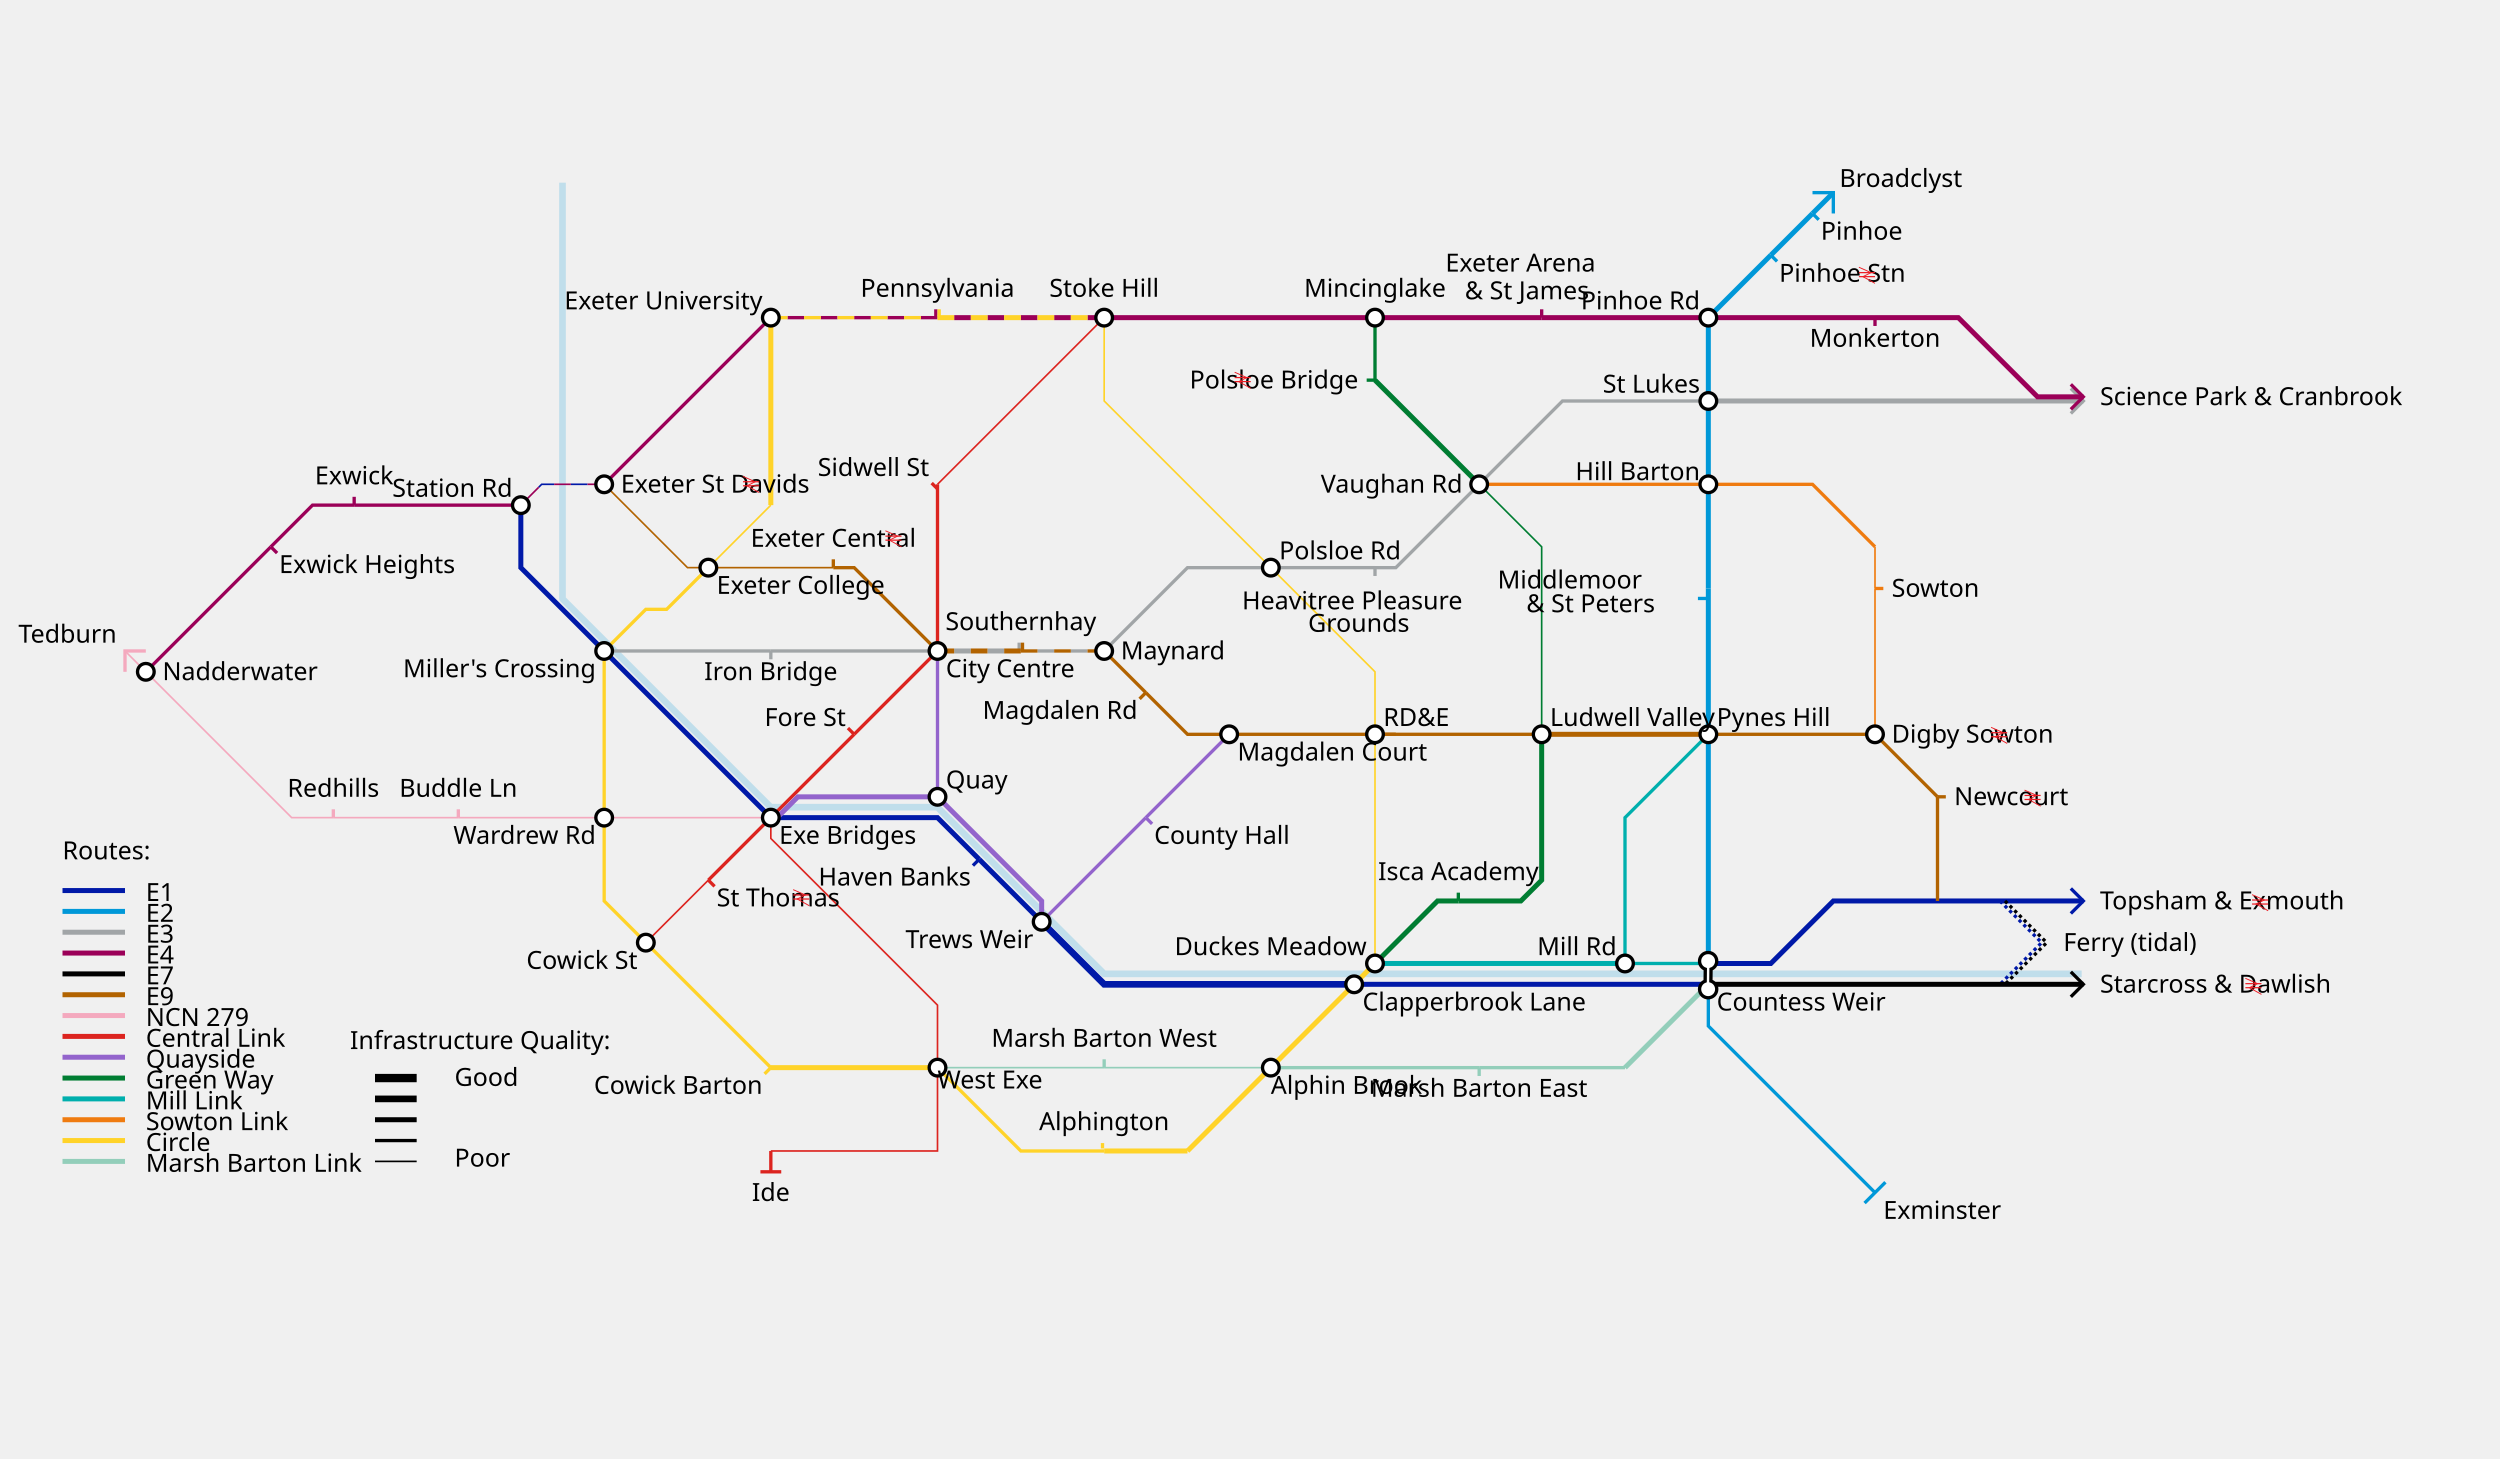
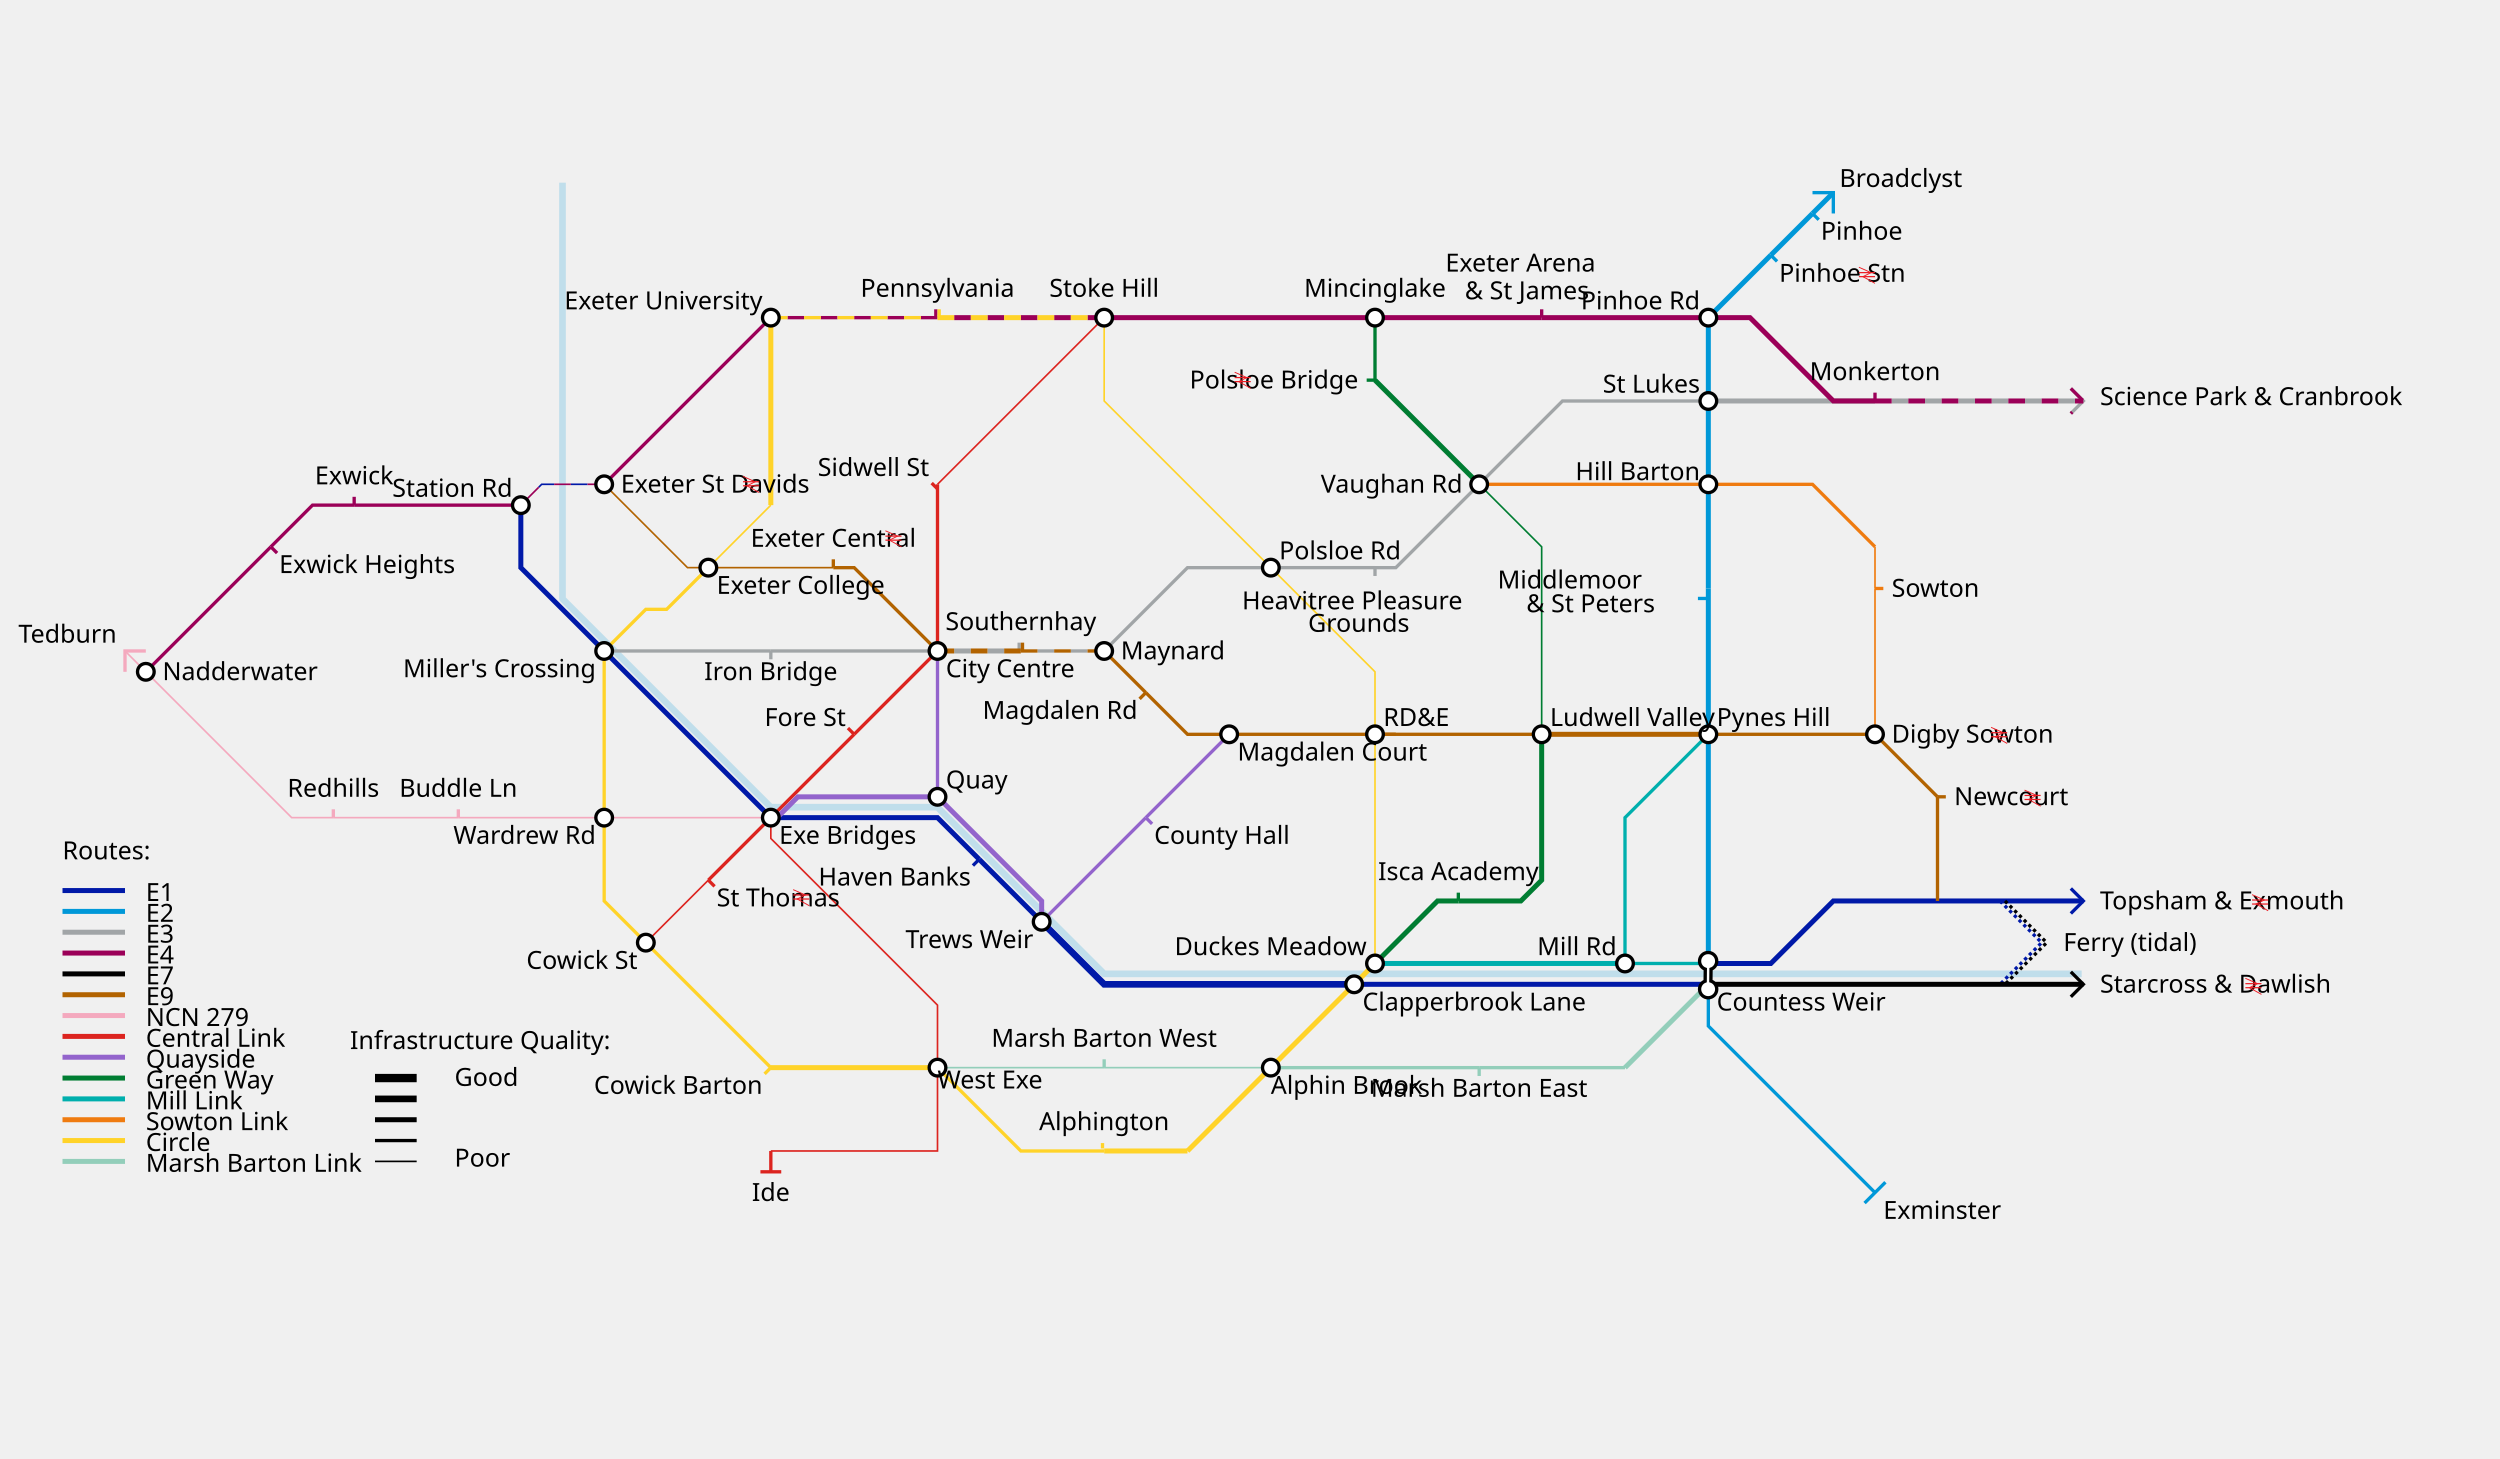
<svg xmlns="http://www.w3.org/2000/svg" xmlns:xlink="http://www.w3.org/1999/xlink" width="6000" height="3500" viewBox="0 0 6000 3500" version="1.1" id="svg8">
  <style id="style9347">
.e1_ferry {
  stroke-linejoin:miter;
  stroke-opacity:1;
  stroke-linecap:butt;
  stroke-miterlimit:4;
  fill:none;
}
.line {
  stroke-linejoin:miter;
  stroke-opacity:1;
  stroke-linecap:butt;
  stroke-miterlimit:4;
  fill:none;
}
.e1 {
  stroke:#0019a8;
}
.e2 {
  stroke:#0098d8;
}
.e3 {
  stroke:#a1a5a7;
}
.e4 {
  stroke:#9b0058;
}
.e7 {
  stroke:#000000;
}
.e9 {
  stroke:#b26300;
}
.ncn279 {
  stroke:#f4a9be;
}
.central {
  stroke:#dc241f;
}
.quayside {
  stroke:#9364cc;
}
.green {
  stroke:#007d32;
}
.mill {
  stroke:#00afad;
}
.sowton {
  stroke:#ef7b10;
}
.circle {
  stroke:#ffd329;
}
.marsh {
  stroke:#93ceba;
}
.ferry {
  stroke-dashoffset:0;
  stroke-width:8;
  stroke-dasharray:8, 8;
}
.dual_top,
.dual_bottom {
  stroke-dasharray:40,40;
}
.dual_bottom {
  stroke-dashoffset:40;
}
.station_stub,
.arrow {
  stroke-width:8;
}
.q1 {
  stroke-width:4;
}
.q2 {
  stroke-width:8;
}
.q3 {
  stroke-width:12;
}
.q4 {
  stroke-width:16;
}
.q5 {
  stroke-width:20;
}
.station {
  fill-opacity:1;
  stroke-dasharray:none;
  stroke-miterlimit:4;
  stroke-opacity:1;
  stroke-width:8;
  display:inline;
  fill:#ffffff;
  stroke:#000000;
}
.al_left{
  text-align:left;
  text-anchor:start;
}
.al_centre{
  text-align:center;
  text-anchor:middle;
}
.al_right{
  text-align:right;
  text-anchor:end;
}
.place_names {
  display:inline;
  fill:#000000;
  fill-opacity:1;
  font-family:'Gill Sans MT Condensed';
  font-feature-settings:normal;
  font-size:60px;
  font-stretch:condensed;
  font-style:normal;
  font-variant:normal;
  font-variant-caps:normal;
  font-variant-ligatures:normal;
  font-variant-numeric:normal;
  font-weight:normal;
  letter-spacing:0px;
  line-height:1.25;
  stroke:none;
  stroke-width:0.265;
  word-spacing:0px;
  writing-mode:lr-tb;
  -inkscape-font-specification:'Gill Sans MT Condensed, Condensed';
}
</style>
  <defs id="defs2" />
  <g id="layer4" style="display:inline" transform="translate(0,312.3437)">
    <path id="path4770" style="opacity:0.203;fill:none;fill-opacity:1;stroke:#0098d8;stroke-width:16;stroke-linecap:butt;stroke-linejoin:round;stroke-miterlimit:4;stroke-dasharray:none;stroke-opacity:1" d="M 4996,2025 H 2650 L 2250,1625 H 1850 L 1350,1125 V 126.041" />
  </g>
  <g id="layer3" style="display:inline" transform="translate(0,312.3437)">
    <path d="m 4100,2000 h 150 l 150,-150 h 600" id="e1_countess_topsham" class="e1 line q3" />
    <path d="m 3250,2050 h 850" id="e1_clapperbrook_countess" class="e1 line q3" />
    <path d="m 2500,1900 150,150 h 600" id="e1_trews_to_clapperbrook" class="e1 line q4" />
    <path d="m 2350,1750 150,150" id="e1_banks_to_trews" class="e1 line q3" />
    <path d="m 1850,1650 h 400 v 0 l 100,100" id="e1_bridges_to_banks" class="e1 line q3" />
    <path d="m 1450,1250 400,400" id="e1_millers_to_bridges" class="e1 line q3" />
    <path d="m 1250,900 v 150 l 200,200" id="e1_flowerpots" class="e1 line q3" />
    <path id="e1_st_davids_station_rd" d="m 1450,850 h -150 l -50,50" class="e1 line q1 dual_bottom" />
    <path d="m 2350,1750 -15,15" id="haven_banks_stub_e1" class="e1 station_stub" />
    <path d="m 4970,1820 30,30 -30,30" id="e1_topsham_arrow" class="e1 line arrow" />
    <path class="e1 line ferry" id="e1_ferry_path" d="m 4800,1850 100,100 -100,100" />
  </g>
  <g id="layer13" class="e2" transform="translate(0,312.3437)">
    <path d="m 4100,2000 v 150 l 400,400" id="e2_countess_minster" class="e2 line q2" />
    <path d="m 4100,1450 v 550" id="e2_pynes_countess" class="e2 line q3" />
    <path d="m 4100,1100 v 350" id="e2_middlemoor_pynes" class="e2 line q3" />
    <path d="m 4100,850 v 250" id="e2_hill_barton_middlemoor" class="e2 line q3" />
    <path d="M 4100,650 V 850" id="e2_lukes_barton" class="e2 line q3" />
    <path d="M 4100,450 V 650" id="e2_pinhoe_lukes" class="e2 line q3" />
    <path d="M 4250,300 4100,450" id="e2_pinhoe_stn_rd" class="e2 line q3" />
    <path d="M 4350,200 4250,300" id="e2_pinhoe_ph_station" class="e2 line q3" />
    <path d="m 4400,150 -50,50" id="e2_broadclyst_pinhoe" class="e2 line q3" />
    <path d="m 4101,1124 c -26,0 -26,0 -26,0" id="e2_middlemoor_stub" class="e2 station_stub" />
    <path d="m 4250,300 15,15" id="e2_pinhoestn_stub" class="e2 station_stub" />
    <path d="m 4350,200 15,15" id="e2_pinhoe_stub" class="e2 station_stub" />
    <path d="m 4475,2575 50,-50" id="e2_exminster_terminus" class="e2 q2 line" />
    <path d="m 4350,150 h 50 v 50" id="e2_broadclyst_arrow" class="e2 line arrow" />
  </g>
  <g id="layer9" style="display:inline" transform="translate(0,312.3437)">
-     <path d="m 4100,650 h 900" id="e3_lukes_scipark" class="e3 line q3" />
+     <path class="e3 line q3 dual_bottom" id="e3_monkerton_scipark" d="m 4500,650 h 500" />
+     <path class="e3 line q3" id="e3_lukes_monkerton" d="m 4100,650 h 400" />
    <path d="m 3550,850 200,-200 h 350" id="e3_vaughan_lukes" class="e3 line q2" />
    <path d="m 3300,1050 h 50 l 200,-200" id="e4_htpg_vaughan" class="e3 line q2" />
    <path d="m 3050,1050 h 250" id="e3_polsloe_htpg" class="e3 line q2" />
    <path d="m 2650,1250 200,-200 h 200" id="e2_maynard_polsloe" class="e3 line q2" />
    <path d="m 2450,1250 h 200" id="e2_southernhay_maynard" class="e3 line q2 dual_bottom" />
    <path d="m 2250,1250 h 200" id="e2_cc_southernhay" class="e3 line q3 dual_bottom" />
    <path d="M 1850,1250 H 1450" id="e2_millers_iron" class="e3 line q2" />
    <path d="M 2250,1250 H 1850" id="e2_iron_cc" class="e3 line q2" />
    <path d="m 1850,1250 v 20" id="e3_iron_stub" class="e3 station_stub" />
    <path d="m 2446,1250 v -20" id="e3_southernhay_stub" class="e3 station_stub" />
    <path d="m 3300,1050 v20" id="e3_htpg_stub" class="e3 station_stub" />
    <path d="M 4970,620 5000,650 4970,680" id="e3_scipark_arrow" class="e3 line arrow" />
  </g>
  <g id="layer5" style="display:inline" transform="translate(0,312.3437)">
-     <path d="m 4500,450 h 200 l 190,190 h 110" id="e4_monkerton_scip" class="e4 line q3" />
-     <path d="m 4100,450 h 400" id="e4_pinhoe_monkerton" class="e4 line q3" />
+     <path d="m 4500,650 h 500" id="e4_monkerton_scip" class="e4 line q3 dual_top" />
+     <path d="m 4100,450 h 100 l 200,200 h100" id="e4_pinhoe_monkerton" class="e4 line q3" />
    <path d="m 3700,450 h 400" id="e4_arena_pinhoe" class="e4 line q3" />
    <path d="m 3300,450 h 400" id="e4_mincinglake_arena" class="e4 line q3" />
    <path d="m 2650,450 h 650" id="e4_stoke_hill_mincinglake" class="e4 line q3" />
    <path d="m 2250,450 h 400" id="e4_penns_stoke" class="e4 line q3 dual_bottom" />
    <path d="m 1850,450 h 400" id="e4_uni_pennsyl" class="e4 line q2 dual_bottom" />
    <path d="m 2246,450 v -20" id="e4_penns_stub" class="e4 station_stub" />
    <path d="M 650,1000 350,1300" id="e4_nadder_exhi" class="e4 line q2" />
    <path d="M 850,900 H 750 L 650,1000" id="e4_exhi_exwick" class="e4 line q2" />
    <path d="M 850,900 h400" id="e4_exwick_stnrd" class="e4 line q2" />
    <path d="m 1450,850 h -150 l -50,50" id="e4_stn_rd_st_davids" class="e4 line q1 dual_top" />
    <path d="M 1850,450 1450,850" id="e4_st_davids_uni" class="e4 line q2" />
    <path d="m 850,900 v-20" id="e4_exwick_stub" class="e4 station_stub" />
    <path d="m650,1000 15,15" id="e4_exhi_stub" class="e4 station_stub" />
    <path d="M 3700,450 v-20" id="e4_arena_stub" class="e4 station_stub" />
-     <path d="m 4500,450 v 20" id="e4_monkerton_stub" class="e4 station_stub" />
-     <path d="M 4970,610 5000,640 4970,670" id="e4_scipark_arrow" class="e4 line arrow" />
+     <path d="m 4500,650 v -20" id="e4_monkerton_stub" class="e4 station_stub" />
+     <path d="m 4970,620 30,30 -30,30" id="e4_scipark_arrow" class="e4 line arrow dual_top" />
  </g>
  <g id="layer18" transform="translate(0,312.3437)">
    <path d="m 4100,2050 h 900" id="e7_countess_starcross" class="e7 line q3" />
    <path d="m 4970,2020 30,30 -30,30" id="e7_arrow" class="e7 line arrow" />
    <path d="m 4812,1850 100,100 -100,100" id="e7_ferry_path" class="e7 line ferry" />
  </g>
  <g id="layer8" style="display:inline" transform="translate(0,312.3437)">
    <path class="e9 straight q2" d="m 4100,1450 h 400" id="e9_pynes_digby" />
    <path class="e9 line q3" d="m 3700,1450 h 400" id="e9_ludwell_pynes" />
    <path class="e9 line q2" d="m 3300,1450 h 400" id="e9_rde_ludwell" />
    <path class="e9 line q2" d="m 2950,1450 h 400" id="e9_magc_rde" />
    <path class="e9 line q2" d="m 2750,1350 100,100 h 100" id="e9_magrd_magc" />
    <path class="e9 line q2" d="m 2650,1250 100,100" id="e9_maynrd_magrd" />
    <path class="e9 line q2 dual_top" d="m 2450,1250 h 200" id="e9_southernhay_maynard" />
    <path class="e9 line q3 dual_top" d="m 2250,1250 h 200" id="e9_cc_southernhay" />
    <path class="e9 line q2" d="m 2000,1050 h 50 l 200,200" id="e9_central_cc" />
    <path class="e9 line q1" d="m 1700,1050 h 300" id="e9_college_central" />
    <path class="e9 line q1" d="m 1450,850 200,200 h 50" id="e9_davids_college" />
    <path class="e9 station_stub" d="m 2454,1250 v -20" id="e9_southernhay_stub" />
    <path class="e9 station_stub" d="m 2750,1350 -15,15" id="e9_magrd_stub" />
    <path class="e9 station_stub" d="m 2000,1050 v -20" id="e9_central_stub" />
    <path class="e9 line q2" d="m 4650,1600 v 250" id="e9_newcourt_topsham" />
    <path class="e9 line q2" d="m 4500,1450 150,150" id="e9_digby_newcourt" />
    <path class="e9 station_stub" d="m 4650,1600 h 20" id="e9_newcourt_stub" />
  </g>
  <g id="layer7" style="display:inline" transform="translate(0,312.3437)">
    <path class="ncn279 line q1" id="279_tedburn_nadder" d="m 350,1300 -50,-50" />
    <path class="ncn279 line q1" id="279_nadder_redhills" d="M 800,1650 H 700 L 350,1300" />
    <path class="ncn279 line q1" id="279_redhills_buddle" d="M 1100,1650 H 800" />
    <path class="ncn279 line q1" id="279_buddle_wardrew" d="M 1450,1650 H 1100" />
    <path class="ncn279 line q1" id="279_wardrew_bridges" d="M 1850,1650 H 1450" />
    <path class="ncn279 station_stub" d="m 1100,1650 v -20" id="279_buddle_stub" />
    <path class="ncn279 station_stub" d="m 800,1650 v -20" id="279_redhills_stub" />
    <path class="ncn279 line arrow" d="m 300,1300 v -50 h 50" id="279_tedburn_arrow" />
  </g>
  <g id="layer6" style="display:inline" transform="translate(0,312.3437)">
    <path class="central line q1" id="cl_bridges_westexe" d="m 1850,1650 v 50 l 400,400 v 150" />
    <path class="central line q2" id="cl_bridges_fore" d="m 1850,1650 200,-200" />
    <path class="central line q2" id="cl_stthom_bridges" d="m 1700,1800 150,-150" />
    <path class="central line q2" id="cl_sidwell_cc" d="m 2250,850 v 400" />
    <path class="central line q1" id="cl_sidwell_stoke" d="M 2650,450 2250,850" />
    <path class="central station_stub" d="m 1700,1800 15,15" id="cl_thomas_stub" />
    <path class="central station_stub" d="m 2249,860 c -13,-13 -13,-13 -13,-13" id="cl_sidwell_stub" />
    <path class="central station_stub" d="m 2050,1450 -15,-15" id="cl_fore_stub" />
    <path class="central line q2" d="m 2050,1450 200,-200" id="cl_fore_cc" />
    <path class="central line q1" d="m 1550,1950 150,-150 v 0" id="cl_cowick_thomas" />
    <path class="central q2 line" d="m 1825,2500 h 50" id="cl_ide_terminus" />
    <g id="cl_west_ide_grp">
      <path id="cl_west_ide_2nd" d="m 1850,2500 v -50" class="central line q2" />
      <path d="m 2250,2250 v 200 h -400" id="cl_west_ide_1st" class="central line q1" />
    </g>
  </g>
  <g id="layer11" style="display:inline" transform="translate(0,312.3437)">
    <path class="quayside line q3" id="quay_quay_trews" d="m 2250,1600 250,250 v 50" />
    <path class="quayside line q3" d="m 1865,1650 50,-50 h 336" id="quay_bridges_quay" />
    <path class="quayside line q2" d="M 2250,1600 V 1250" id="quay_cc_quay" />
    <path class="quayside station_stub" d="m 2750,1650 15,15" id="quay_county_stub" />
    <path class="quayside line q2" id="quay_mag_county" d="m 2750,1650 200,-200" />
    <path class="quayside line q2" id="quay_trew_county" d="m 2500,1900 250,-250" />
  </g>
  <g id="layer12" style="display:inline" transform="translate(0,312.3437)">
    <path class="circle line q1" id="ic_rde_duckes" d="m 3300,1450 v 550" />
    <path class="circle line q1" id="ic_polsloe_rde" d="m 3050,1050 250,250 v 150" />
    <path class="circle line q1" id="cl_stoke_polsloe" d="m 2650,450 v 200 l 400,400" />
    <path class="circle line q3" id="cl_duckes_clapper" d="m 3250,2050 50,-50" />
    <path class="circle line q3" id="cl_clapper_alphbr" d="m 3050,2250 200,-200" />
    <path class="circle line q2" id="cl_millers_college" d="m 1700,1050 -100,100 h -50 l -100,100 v 0 0" />
    <path d="m 2250,450 h 400" id="circle_penns_stoke" class="circle line q3 dual_top" />
    <path d="m 1850,450 h 400" id="circle_uni_penns" class="circle q2 line dual_top" />
    <g id="cl_college_uni">
      <path class="circle line q1" d="m 1850,900 -150,150" id="cl_college_uni_1st" />
      <path class="circle line q3" id="cl_college_uni_2nd" d="M 1850,900 V 450" />
    </g>
    <path class="circle line q2" d="m 1450,1250 v 400" id="cl_millers_wardrew" />
    <path class="circle line q2" id="cl_cowickst_barton" d="m 1550,1950 300,300" />
    <path class="circle line q2" id="cl_wardrew_cowick" d="m 1450,1650 v 200 l 100,100" />
    <path class="circle station_stub" id="cl_barton_stub" d="m 1850,2250 -15,15" />
    <path class="circle line q3" id="cl_barton_west" d="M 1850,2250 h 400" />
    <g id="alphington_alphinbrook">
      <path class="circle line q3" d="m 2850,2450 200,-200" id="alphington_alphinbrook2nd" />
      <path class="circle line q3" d="m 2650,2450 h 200" id="alphington_alphinbrook1st" />
    </g>
    <path class="circle line q2" id="cl_west_alphington" d="m 2250,2250 200,200 h 200" />
    <path class="circle station_stub" d="m 2646,2444 c 0,-13 0,-13 0,-13" id="cl_alphington_stub" />
    <path d="m 2254,450 v -20 0" id="cl_penns_stub" class="station_stub circle" />
  </g>
  <g id="layer14" transform="translate(0,312.3437)">
    <path class="green line q2" d="M 3300,450 V 600" id="green_mincing_polsloe" />
    <path class="green line q3" d="M 3550,850 3300,600" id="green_polsloe_vaughan" />
    <path class="green line q1" d="M 3700,1450 V 1000 L 3550,850" id="green_vaughan_ludwell" />
    <path class="green line q3" id="green_ludwell_isca" d="m 3500,1850 h 150 l 50,-50 v -350" />
    <path class="green line q3" id="green_isca_duckes" d="m 3300,2000 150,-150 h 50" />
    <path class="green station_stub" d="m 3500,1850 v -20" id="green_isca_stub" />
    <path class="green station_stub" d="m 3300,600 h -20" id="green_polsloe_stub" />
  </g>
  <g id="layer15" transform="translate(0,312.3437)">
    <path class="mill line q3" d="m 3300,2000 h 600" id="mill_duckes_mill" />
    <path class="mill line q2" id="mill_mill_countess" d="m 3900,2000 h 200" />
    <path class="mill line q2" id="mill_pynes_mill" d="m 4100,1450 -200,200 v 350" />
  </g>
  <g id="layer16" transform="translate(0,312.3437)">
    <path class="sowton line q2" id="sowton_vaughan_hill" d="m 3550,850 h 550" />
    <g id="sowton_hill_sowton">
      <path class="sowton line q2" d="m 4100,850 h 250 l 150,150" id="sowton_hill_sowton1st" />
      <path class="sowton line q1" d="M 4500,1100 V 1000" id="sowton_hill_sowton2nd" />
    </g>
    <path class="sowton line q1" id="sowton_sowton_digby" d="M 4500,1450 v -350" />
    <path class="sowton station_stub" d="m 4500,1100 h 20" id="sowton_sowton_stub" />
  </g>
  <g id="layer17" transform="translate(0,312.3437)">
    <path class="marsh line q1" id="marsh_west_mbw" d="M 2650,2250 H 2250" />
    <path class="marsh line q1" id="marsh_mbw_alphinbrk" d="M 3050,2250 H 2650" />
    <path class="marsh line q2" id="marsh_alphinbrk_mbe" d="M 3050,2250 h500" />
    <path class="marsh station_stub" d="m 2650,2250 v -20" id="marsh_mbw_stub" />
    <path class="marsh station_stub" d="m 3550,2250 v20" id="marsh_mbe_stub" />
    <g id="marsh_mbe_countess">
      <path class="marsh line q2" d="M 3900,2250 H 3550" id="marsh_mbe_countess1st" />
      <path class="marsh line q3" id="marsh_mbe_countess2nd" d="m 4100,2050 c -200,200 -200,200 -200,200" />
    </g>
  </g>
  <g id="stations" style="display:inline" transform="translate(0,312.3437)">
    <circle id="city_centre_stn" cx="2250" cy="1250" r="20" class="station" />
    <circle id="maynard_stn" cx="2650" cy="1250" r="20" class="station" />
    <circle id="millers_crossing_stn" cx="1450" cy="1250" r="20" class="station" />
    <circle id="station_rd_stn" cx="1250" cy="900" r="20" class="station" />
    <circle id="cowick_st_stn" cx="1550" cy="1950" r="20" class="station" />
    <circle id="stoke_hill_stn" cx="2650" cy="450" r="20" class="station" />
    <circle id="magdelen_court_stn" cx="2950" cy="1450" r="20" class="station" />
    <circle id="trews_weir_stn" cx="2500" cy="1900" r="20" class="station" />
    <circle id="quay_stn" cx="2250" cy="1600" r="20" class="station" />
    <circle id="exe_bridges_stn" cx="1850" cy="1650" r="20" class="station" />
    <circle id="rde_stn" cx="3300" cy="1450" r="20" class="station" />
    <circle id="polsloe_rd_stn" cx="3050" cy="1050" r="20" class="station" />
    <circle id="duckes_meadow_stn" cx="3300" cy="2000" r="20" class="station" />
    <circle id="clapperbrook_ln_stn" cx="3250" cy="2050" r="20" class="station" />
    <circle id="west_exe_stn" cx="2250" cy="2250" r="20" class="station" />
    <circle id="alphin_brook_stn" cx="3050" cy="2250" r="20" class="station" />
    <circle id="exeter_college_stn" cx="1700" cy="1050" r="20" class="station" />
    <circle id="wardrew_rd_stn" cx="1450" cy="1650" r="20" class="station" />
    <circle id="nadderwater_stn" cx="350" cy="1300" r="20" class="station" />
    <circle id="exeter_uni_stn" cx="1850" cy="450" r="20" class="station" />
    <circle id="vaughan_rd_stn" cx="3550" cy="850" r="20" class="station" />
    <circle id="ludwell_valley_stn" cx="3700" cy="1450" r="20" class="station" />
    <circle id="pynes_hill_stn" cx="4100" cy="1450" r="20" class="station" />
    <circle id="digby_sowton_stn" cx="4500" cy="1450" r="20" class="station" />
    <circle id="hill_barton_stn" cx="4100" cy="850" r="20" class="station" />
    <circle id="st_lukes_stn" cx="4100" cy="650" r="20" class="station" />
    <circle id="pinhoe_rd_stn" cx="4100" cy="450" r="20" class="station" />
    <circle id="mincinglake_stn" cx="3300" cy="450" r="20" class="station" />
    <circle id="mill_rd_stn" cx="3900" cy="2000" r="20" class="station" />
    <path d="m 4106.127,2042.134 c 8.307,2.785 13.95,10.513 14.075,19.274 0.161,11.397 -8.946,20.767 -20.343,20.928 -11.397,0.162 -20.767,-8.946 -20.928,-20.343 v 0 c -0.124,-8.723 5.25,-16.581 13.424,-19.63 l 0.334,-28.627 c -8.267,-2.903 -13.8,-10.71 -13.8,-19.472 0,-11.398 9.24,-20.637 20.637,-20.637 11.398,0 20.638,9.24 20.638,20.637 v 0 c 0,8.724 -5.485,16.505 -13.701,19.437 z" id="countess_weir_stn" class="station" />
    <circle r="20" cy="850" cx="1450" id="exeter_st_davids_stn" class="station" />
  </g>
  <g id="layer10" style="display:inline" transform="translate(0,312.3437)">
    <text xml:space="preserve" class="place_names al_centre" x="2450" y="1200" id="text4886">Southernhay</text>
    <text xml:space="preserve" class="place_names" x="2270" y="1313" id="text4886-5">City Centre</text>
    <text xml:space="preserve" class="place_names" x="2690" y="1270" id="text4886-1">Maynard</text>
    <text xml:space="preserve" class="place_names  al_right" x="2230" y="830" id="text4886-9">Sidwell St</text>
    <text xml:space="preserve" class="place_names  al_right" x="2730" y="1413" id="text4886-1-7">Magdalen Rd</text>
    <text xml:space="preserve" class="place_names al_centre" x="1850" y="1320" id="text4886-5-2">Iron Bridge</text>
    <text xml:space="preserve" class="place_names  al_right" x="2030" y="1430" id="text4886-5-2-6">Fore St</text>
    <text xml:space="preserve" class="place_names al_centre" x="2000" y="1000" id="text4886-5-2-4">Exeter Central</text>
    <text xml:space="preserve" class="place_names" x="1720" y="1113" id="text4886-5-2-67">Exeter College</text>
    <text xml:space="preserve" class="place_names" x="1490" y="870" id="text4886-5-2-1">Exeter St Davids</text>
    <text xml:space="preserve" class="place_names al_right" x="1830" y="430" id="text4886-9-7">Exeter University</text>
    <text xml:space="preserve" class="place_names al_right" x="1430" y="1313" id="text4886-5-2-6-3">Miller's Crossing</text>
    <text xml:space="preserve" class="place_names  al_right" x="1230" y="880" id="text4886-5-2-6-4">Station Rd</text>
    <text xml:space="preserve" class="place_names" x="1870" y="1713" id="text4886-5-9">Exe Bridges</text>
    <text xml:space="preserve" class="place_names" x="1720" y="1863" id="text4886-5-7">St Thomas</text>
    <text xml:space="preserve" class="place_names al_right" x="1530" y="2013" id="text4886-5-2-6-3-4">Cowick St</text>
    <text xml:space="preserve" class="place_names  al_right" x="2480" y="1963" id="text4886-5-2-6-7">Trews Weir</text>
    <text xml:space="preserve" class="place_names  al_right" x="2330" y="1813" id="text4886-5-2-6-2">Haven Banks</text>
    <text xml:space="preserve" class="place_names" x="2270" y="1580" id="text4886-5-8">Quay</text>
    <text xml:space="preserve" class="place_names" x="2770" y="1713" id="text4886-1-6">County Hall</text>
    <text xml:space="preserve" class="place_names" x="2970" y="1513" id="text4886-1-6-5">Magdalen Court</text>
    <text xml:space="preserve" class="place_names" x="3270" y="2113" id="text4886-1-6-7">Clapperbrook Lane</text>
    <text xml:space="preserve" class="place_names  al_right" x="3280" y="1980" id="text4886-9-5">Duckes Meadow</text>
    <text xml:space="preserve" class="place_names  al_right" x="1830" y="2313" id="text4886-5-2-6-2-5">Cowick Barton</text>
    <text xml:space="preserve" class="place_names" x="2250" y="2300" id="text4886-5-2-6-2-5-9">West Exe</text>
    <text xml:space="preserve" class="place_names  al_centre" x="2650" y="2400" id="text4886-6">Alphington</text>
    <text xml:space="preserve" class="place_names" x="3050" y="2313" id="text4886-9-5-1">Alphin Brook</text>
    <text xml:space="preserve" class="place_names" x="3320" y="1430" id="text4886-1-6-6">RD&amp;E</text>
    <text xml:space="preserve" class="place_names" x="3070" y="1030" id="text4886-5-88">Polsloe Rd</text>
    <text xml:space="preserve" class="place_names  al_right" x="1430" y="1713" id="text4886-5-2-6-3-4-1">Wardrew Rd</text>
    <text xml:space="preserve" class="place_names al_centre" x="1100" y="1600" id="text4886-5-2-0">Buddle Ln</text>
    <text xml:space="preserve" class="place_names al_centre" x="800" y="1600" id="text4886-5-2-9">Redhills</text>
    <text xml:space="preserve" class="place_names al_centre" x="850" y="850" id="text4886-5-2-9-3">Exwick</text>
    <text xml:space="preserve" class="place_names" x="390" y="1320" id="text4886-5-0">Nadderwater</text>
    <text xml:space="preserve" class="place_names" x="670" y="1063" id="text4886-5-0-7">Exwick Heights</text>
    <text xml:space="preserve" class="place_names al_centre" x="1850" y="2570" id="text4886-6-4">Ide</text>
    <text xml:space="preserve" class="place_names" x="4520" y="2613" id="text4886-9-5-1-5">Exminster</text>
    <text xml:space="preserve" class="place_names  al_right" x="3260" y="620" id="text4886-9-5-4">Polsloe Bridge</text>
    <text xml:space="preserve" class="place_names" x="4270" y="364" id="text4886-5-88-2">Pinhoe Stn</text>
    <text xml:space="preserve" class="place_names" x="4370" y="263" id="text4886-5-88-4">Pinhoe</text>
    <text xml:space="preserve" class="place_names" x="4540" y="1120" id="text4886-5-88-46">Sowton</text>
    <text xml:space="preserve" class="place_names" x="4690" y="1620" id="text4886-5-88-6">Newcourt</text>
    <text xml:space="preserve" class="place_names  al_right" x="3880" y="1980" id="text4886-5-2-6-5">Mill Rd</text>
    <text xml:space="preserve" class="place_names" x="4120" y="1430" id="text4886-5-88-6-1">Pynes Hill</text>
    <text xml:space="preserve" class="place_names" x="3720" y="1430" id="text4886-5-88-6-6">Ludwell Valley</text>
    <text xml:space="preserve" class="place_names al_right" x="3510" y="870" id="text4886-5-2-6-5-6">Vaughan Rd</text>
    <text xml:space="preserve" class="place_names al_right" x="4080" y="430" id="text4886-5-2-6-5-8">Pinhoe Rd</text>
    <text xml:space="preserve" class="place_names  al_right" x="4080" y="630" id="text4886-5-2-6-5-86">St Lukes</text>
    <text xml:space="preserve" class="place_names  al_right" x="4080" y="840" id="text4886-5-2-6-5-1">Hill Barton</text>
-     <text xml:space="preserve" class="place_names al_centre" x="4500" y="520" id="text4886-7">Monkerton</text>
+     <text xml:space="preserve" class="place_names al_centre" x="4500" y="600" id="text4886-7">Monkerton</text>
    <text xml:space="preserve" class="place_names" x="4120" y="2113" id="text4886-1-6-7-8">Countess Weir</text>
    <text xml:space="preserve" class="place_names al_centre" x="2650" y="2200" id="text4886-98">Marsh Barton West</text>
    <text xml:space="preserve" class="place_names al_centre" x="3550" y="2320" id="text4886-75">Marsh Barton East</text>
    <text xml:space="preserve" class="place_names al_centre" x="3300" y="400" id="text4886-57-2">Mincinglake</text>
    <text xml:space="preserve" class="place_names" x="4540" y="1470" id="text4886-5-88-6-1-2">Digby Sowton</text>
    <text xml:space="preserve" class="place_names al_centre" x="3500" y="1800" id="text4886-7-4">Isca Academy</text>
    <text xml:space="preserve" class="place_names" x="4952" y="1970" id="text4886-5-88-6-2">Ferry (tidal)</text>
    <text class="place_names al_left" xml:space="preserve" x="4414.645" y="136.365" id="text_broadclyst">Broadclyst</text>
    <text xml:space="preserve" class="place_names  al_right" x="280" y="1230" id="text4886-5-2-6-3-9">Tedburn</text>
    <text xml:space="preserve" class="place_names al_centre" x="2650" y="400" id="text4886-4-4">Stoke Hill</text>
    <text xml:space="preserve" class="place_names al_centre" x="3300" y="1120" id="text4886-4-4-3" style="line-height:0.9">
      <tspan id="tspan1032" x="3300" y="1150">Heavitree Pleasure</tspan>
      <tspan id="tspan1034" x="3300" y="1204">Grounds</tspan>
    </text>
    <text style="line-height:0.95" xml:space="preserve" class="place_names al_centre" x="3703.714" y="339.429" id="text4886-4-4-3-1">
      <tspan y="339.429" x="3703.714" id="tspan682">Exeter Arena</tspan>
      <tspan y="405.929" x="3703.714" id="tspan684">&amp; St James</tspan>
    </text>
    <text xml:space="preserve" class="place_names al_centre" x="2250" y="400" id="text4886-4">Pennsylvania</text>
    <text xml:space="preserve" class="place_names" x="5040" y="1870" id="text4886-4-4-3-1-0-0">
      <tspan id="tspan1039" x="5040" y="1870">Topsham &amp; Exmouth</tspan>
    </text>
    <text xml:space="preserve" class="place_names" x="5040" y="2070" id="text4886-4-4-3-1-0-9">Starcross &amp; Dawlish</text>
    <text xml:space="preserve" class="place_names" x="5040" y="660" id="text4886-4-4-3-1-0">Science Park &amp; Cranbrook</text>
    <g style="display:inline;fill:none;stroke:#ed1c24" id="nat_rail" transform="matrix(0.06442102,0,0,0.06442102,1783.14,837.4156)">
      <path style="stroke-width:35" d="M 0,-100 450,100 150,250 600,500" id="path7260-6-3" />
      <path style="stroke-width:45" d="m 0,100 h 600 m 0,150 H 0" id="path7262-9-4" />
    </g>
    <text xml:space="preserve" class="place_names  al_right" x="4060" y="1110" id="text4886-4-4-3-1-07" style="line-height:0.95">
      <tspan id="tspan1043" x="4050" y="1100">Middlemoor</tspan>
      <tspan id="tspan1045" x="4050" y="1157">&amp; St Peters</tspan>
    </text>
    <use x="0" y="0" xlink:href="#nat_rail" id="use1068" transform="translate(341.8039,130.4978)" width="100%" height="100%" />
    <use x="1180" xlink:href="#nat_rail" id="use1070" y="-250" />
    <use x="0" y="0" xlink:href="#nat_rail" id="use1072" transform="translate(120.4595,991.7834)" width="100%" height="100%" />
    <use x="0" y="0" xlink:href="#nat_rail" id="use1076" transform="translate(2678.217,-501.9147)" width="100%" height="100%" />
    <use x="0" y="0" xlink:href="#nat_rail" id="use1078" transform="translate(2995.427,602.2976)" width="100%" height="100%" />
    <use x="0" y="0" xlink:href="#nat_rail" id="use1080" transform="translate(3621.816,1003.829)" width="100%" height="100%" />
    <use x="0" y="0" xlink:href="#nat_rail" id="use1082" transform="translate(3605.755,1204.595)" width="100%" height="100%" />
    <use x="0" y="0" xlink:href="#nat_rail" id="use1084" transform="translate(3075.748,752.8796)" width="100%" height="100%" />
  </g>
  <g id="layer1" transform="translate(0,312.3437)">
    <path style="display:inline" d="m 150,1825 h150" id="e1_key" class="e1 line q3 key" />
    <path d="M 150,1875 H 300" id="e2_key" class="e2 line q3 key" />
    <path d="M 300,1925 H 150" id="e3_key" class="e3 line key q3" />
    <path style="display:inline" d="M 150,1975 H 300" id="e4_key" class="e4 q3 line key" />
    <path d="M 150,2025 H 300" id="e7_key" class="e7 line q3 key" />
    <path style="display:inline" class="e9 line key q3" d="M 300,2075 H 150" id="e9_key" />
    <path style="display:inline" class="ncn279 line q3 key" d="M 150,2125 H 300" id="279_key" />
    <path style="display:inline" class="central line q3 key" d="M 300,2175 H 150" id="path593" />
    <path class="quayside line q3 key" d="M 300,2225 H 150" id="quay_key" />
    <path style="display:inline" class="circle line q3 key" d="M 300,2425 H 150" id="cl_key" />
    <path class="green line q3 key" d="M 150,2275 H 300" id="green_key" />
    <path class="mill line q3 key" d="M 150,2325 H 300" id="mill_key" />
    <path class="sowton line q3 key" d="M 150,2375 H 300" id="sowton_key" />
    <path class="marsh line q3 key" d="M 150,2475 H 300" id="marsh_key" />
    <text xml:space="preserve" class="place_names" x="350" y="1850" id="text4886-5-2-6-3-4-9">E1</text>
    <text xml:space="preserve" class="place_names" x="350" y="1900" id="text4886-5-2-6-3-4-9-7">E2</text>
    <text xml:space="preserve" class="place_names" x="350" y="1950" id="text4886-5-2-6-3-4-9-9">E3</text>
    <text xml:space="preserve" class="place_names" x="350" y="2000" id="text4886-5-2-6-3-4-9-7-5">E4</text>
    <text xml:space="preserve" class="place_names" x="350" y="2050" id="text4886-5-2-6-3-4-9-3">E7</text>
    <text xml:space="preserve" class="place_names" x="350" y="2100" id="text4886-5-2-6-3-4-9-7-2">E9</text>
    <text xml:space="preserve" class="place_names" x="350" y="2150" id="text4886-5-2-6-3-4-9-9-9">NCN 279</text>
    <text xml:space="preserve" class="place_names" x="350" y="2200" id="text4886-5-2-6-3-4-9-7-5-8">Central Link</text>
    <text xml:space="preserve" class="place_names" x="350" y="2250" id="text4886-5-2-6-3-4-9-7-5-8-3">Quayside</text>
    <text xml:space="preserve" class="place_names" x="350" y="2300" id="text4886-5-2-6-3-4-9-7-5-8-4">Green Way</text>
    <text xml:space="preserve" class="place_names" x="350" y="2350" id="text4886-5-2-6-3-4-9-7-5-8-3-9">Mill Link</text>
    <text xml:space="preserve" class="place_names" x="350" y="2400" id="text4886-5-2-6-3-4-9-7-5-8-9">Sowton Link</text>
    <text xml:space="preserve" class="place_names" x="350" y="2450" id="text4886-5-2-6-3-4-9-7-5-8-9-1">Circle</text>
    <text xml:space="preserve" class="place_names" x="150" y="1750" id="text4886-5-2-6-3-4-9-96">Routes:</text>
    <text xml:space="preserve" class="place_names" x="839.89" y="2205.355" id="text4886-5-2-6-3-4-9-4">Infrastructure Quality:</text>
    <text xml:space="preserve" class="place_names" x="1090.842" y="2293.827" id="text4886-5-2-6-3-4-9-4-2">Good</text>
    <text xml:space="preserve" class="place_names" x="1090.842" y="2487.481" id="text4886-5-2-6-3-4-9-4-2-4">Poor</text>
    <text xml:space="preserve" class="place_names" x="350" y="2500" id="text4886-5-2-6-3-4-9-7-5-8-9-7">Marsh Barton Link</text>
    <path d="m 900,2475 h 100" id="path6223-3" class="line key q1 e7" />
    <path d="m 900,2425 h 100" id="path6223-3-4" class="e7 line key q2" />
    <path d="m 900,2375 h 100" id="path6223-3-3" class="e7 key line q3" />
    <path class="e7 key line q4" id="path6223-3-3-0" d="m 900,2325 h 100" />
    <path d="m 900,2275 h 100" id="path6223-3-3-0-9" class="e7 key line q5" />
  </g>
</svg>
